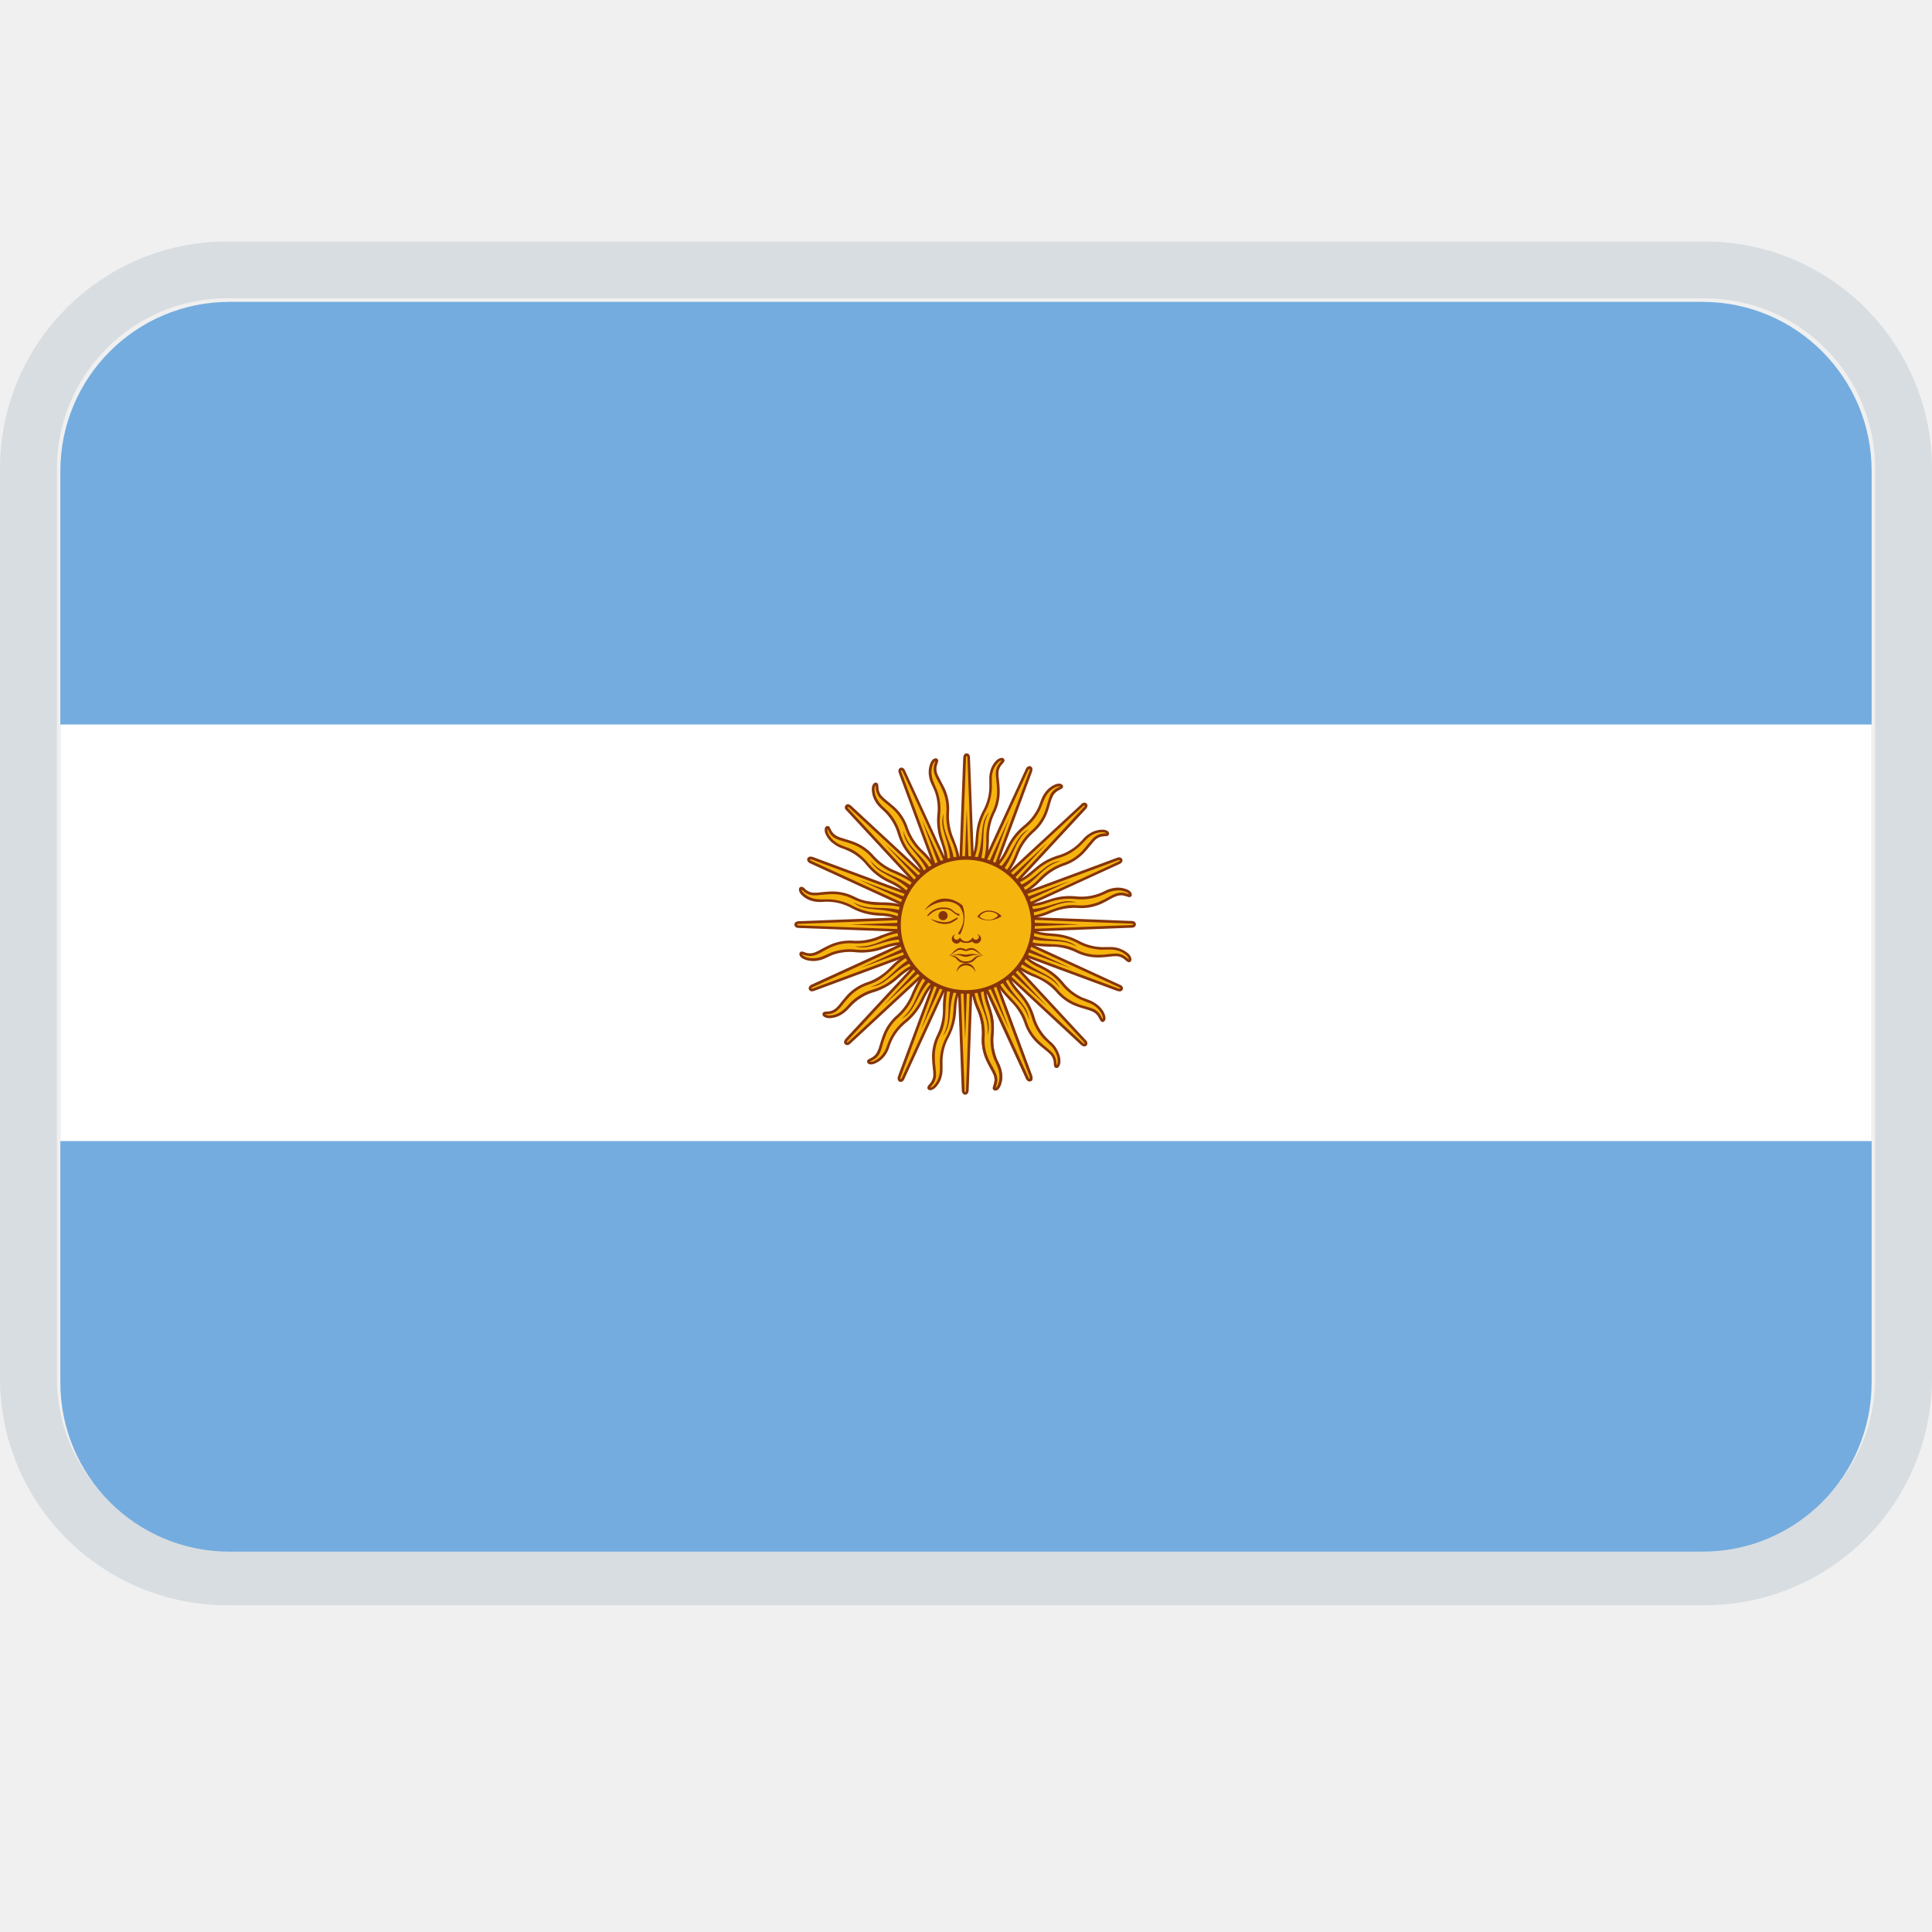
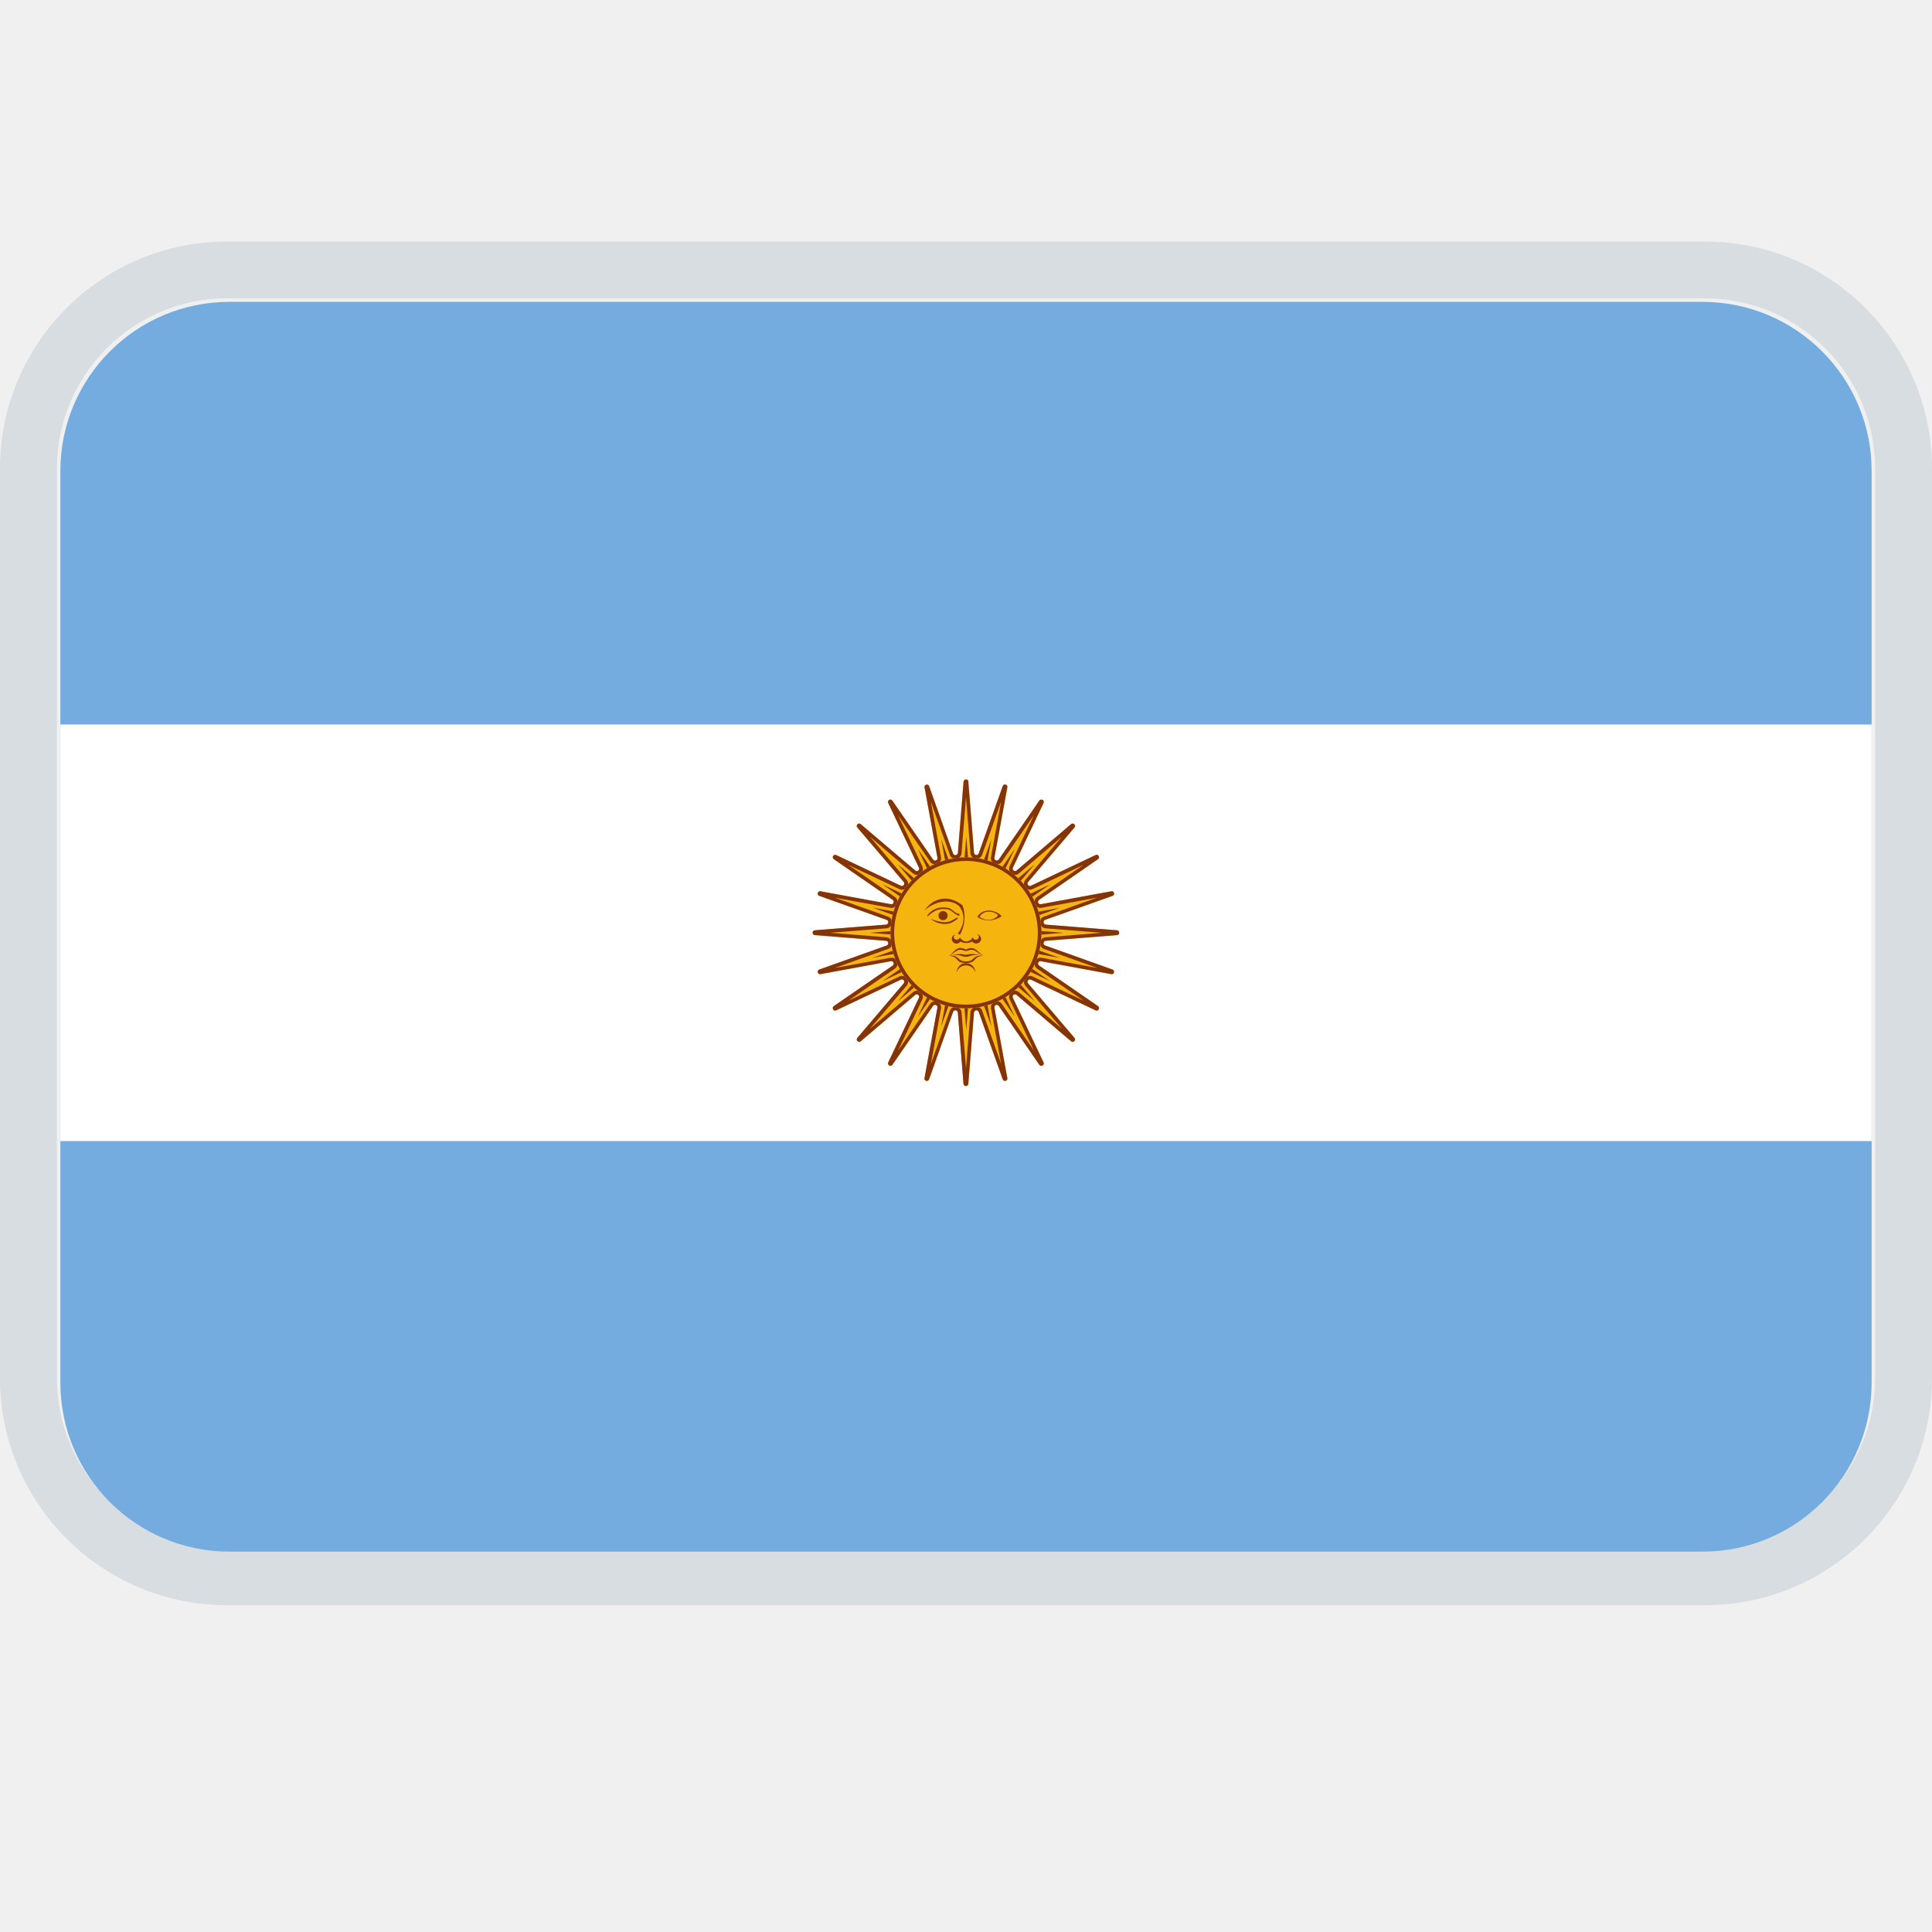
<svg xmlns="http://www.w3.org/2000/svg" width="16" height="16" viewBox="0 0 16 16" fill="none">
-   <path fill-rule="evenodd" clip-rule="evenodd" d="M1.882 2h12.236C15.158 2 16 2.843 16 3.882v7.53c0 1.04-.843 1.882-1.882 1.882H1.882A1.882 1.882 0 010 11.412v-7.53C0 2.842.843 2 1.882 2zm0 .47c-.78 0-1.411.633-1.411 1.412v7.53c0 .78.632 1.411 1.411 1.411h12.236a1.41 1.41 0 001.411-1.411v-7.53a1.41 1.41 0 00-1.411-1.411H1.882z" fill="#D8DDE1" />
+   <path fill-rule="evenodd" clip-rule="evenodd" d="M1.882 2h12.236C15.158 2 16 2.843 16 3.882v7.53c0 1.04-.843 1.882-1.882 1.882H1.882A1.882 1.882 0 010 11.412v-7.53C0 2.842.843 2 1.882 2zm0 .47c-.78 0-1.411.633-1.411 1.412v7.53c0 .78.632 1.411 1.411 1.411h12.236c.78 0 1.411-.632 1.411-1.411v-7.53c0-.78-.632-1.411-1.411-1.411H1.882z" fill="#D8DDE1" />
  <path d="M14.1 2.5H1.9A1.4 1.4 0 00.5 3.9v7.55a1.4 1.4 0 001.4 1.4h12.2a1.4 1.4 0 001.4-1.4V3.9a1.4 1.4 0 00-1.4-1.4z" fill="#74ACDF" />
  <path d="M15.5 6H.5v3.45h15V6z" fill="#fff" />
-   <path d="M7.937 7.686l.569 1.24s.01.024.025.017c.016-.006.006-.03.006-.03l-.474-1.28-.126.053zm.113.43c-.007.189.109.293.093.461-.015.168.078.264.1.329.02.066-.024.105-.005.114.02.01.062-.042.048-.136-.014-.093-.084-.12-.068-.326.017-.206-.084-.253-.06-.441" fill="#F6B40E" />
-   <path fill-rule="evenodd" clip-rule="evenodd" d="M8.07 7.62l.478 1.29a.058.058 0 01.003.015c.001.008 0 .023-.015.029-.015.006-.026-.003-.032-.01a.055.055 0 01-.008-.012V8.93l-.328-.714c.005.04.016.075.028.11v.001c.02.062.042.127.033.231a.424.424 0 00.022.2.352.352 0 00.017.039l.01.02c.008.02.015.04.019.065a.197.197 0 01-.013.113.081.081 0 01-.021.029c-.008.006-.02.01-.03.005a.02.02 0 01-.01-.011.027.027 0 010-.014l.003-.011.002-.005a.39.39 0 00.002-.008.11.11 0 00.002-.071.34.34 0 00-.029-.059c-.01-.02-.023-.041-.034-.066a.404.404 0 01-.037-.209.476.476 0 00-.043-.218.593.593 0 01-.05-.242h.022a.574.574 0 00.049.234.51.51 0 01.045.228.382.382 0 00.034.198.745.745 0 00.034.064l.002.005a.36.36 0 01.028.058.132.132 0 01-.001.085l-.003.009L8.247 9a.073.073 0 00-.002.009.016.016 0 00.004-.003.06.06 0 00.015-.021.175.175 0 00.01-.1.221.221 0 00-.017-.058.967.967 0 00-.027-.06.446.446 0 01-.023-.21.504.504 0 00-.032-.223.469.469 0 01-.031-.171l-.222-.484.148-.06zm.096.54c0-.014.002-.027.004-.042l-.022-.002v.002l-.196-.426.105-.043.47 1.268a.034.034 0 01.002.01c0 .005 0 .006-.002.006m-.36-.774l.35.763a.051.051 0 00.004.008c.004.004.005.004.006.003" fill="#85340A" />
-   <path d="M8.086 8.148c.01.181.112.262.092.427.044-.13-.063-.232-.057-.425l-.035-.002zm-.118-.473l.39.852-.326-.878" fill="#85340A" />
-   <path d="M7.96 7.717l1 .928s.018.018.03.006c.012-.012-.006-.03-.006-.03l-.928-1-.097.096zm.268.354c.066.177.213.229.263.39.05.161.173.214.217.266.045.053.02.106.04.107.022.001.04-.063-.007-.143-.049-.081-.125-.08-.188-.276s-.175-.202-.224-.385" fill="#F6B40E" />
-   <path fill-rule="evenodd" clip-rule="evenodd" d="M8.056 7.604l.936 1.01a.052.052 0 01.01.012c.003.008.007.022-.004.033-.011.011-.025.007-.033.003a.055.055 0 01-.012-.008l-.001-.001-.575-.534c.02.036.043.063.067.091l.001.001c.042.049.086.1.119.2a.424.424 0 00.096.177l.03.03.018.015c.015.015.03.03.042.052.025.042.033.08.032.109a.081.081 0 01-.01.035c-.004.009-.013.017-.024.016a.02.02 0 01-.014-.007.027.027 0 01-.005-.012.095.095 0 01-.002-.016V8.8a.11.11 0 00-.027-.066.34.34 0 00-.044-.039l-.005-.004a.9.9 0 01-.057-.048.404.404 0 01-.113-.179.476.476 0 00-.124-.184v-.001c-.051-.055-.106-.113-.14-.204l.022-.007a.574.574 0 00.135.196c.05.056.102.11.128.194.024.078.066.13.108.169.019.018.038.033.055.047a.942.942 0 01.052.046.13.13 0 01.031.079l.001.01a.418.418 0 00.001.013l.003-.004a.06.06 0 00.007-.026.175.175 0 00-.029-.096.22.22 0 00-.039-.047.947.947 0 00-.016-.015l-.032-.03a.446.446 0 01-.102-.186c-.03-.095-.073-.144-.114-.192v-.001a.468.468 0 01-.095-.146l-.39-.361.113-.114zm.296.462a.445.445 0 01-.012-.039l-.022.006.001.003-.344-.32.08-.08.92.992h.001v.001a.032.032 0 01.006.007c.002.005 0 .006 0 .007m-.63-.577l.615.57v.001h.001a.036.036 0 00.007.006c.005.002.006 0 .007 0" fill="#85340A" />
-   <path d="M8.274 8.087c.078.164.204.198.248.359-.009-.138-.146-.19-.214-.371l-.034.012zm-.29-.392l.686.637-.637-.686" fill="#85340A" />
-   <path d="M7.978 7.722l1.28.474s.023.01.03-.006c.006-.015-.018-.025-.018-.025l-1.24-.57-.052.127zm.384.224c.128.139.284.13.392.26.108.13.241.131.303.163.061.03.057.09.077.083.02-.007.014-.073-.062-.13-.075-.056-.145-.025-.279-.182-.133-.158-.238-.12-.354-.27" fill="#F6B40E" />
-   <path fill-rule="evenodd" clip-rule="evenodd" d="M8.024 7.58l1.25.575h.002a.07.07 0 01.013.008c.006.006.015.017.009.032-.007.014-.02.016-.029.015a.055.055 0 01-.015-.003h-.001l-.736-.273a.555.555 0 00.098.058c.058.03.119.06.187.14a.424.424 0 00.157.127l.039.015.022.008c.02.008.039.017.059.032.04.029.061.061.07.088a.081.081 0 01.006.036c-.002.01-.006.02-.017.025a.02.02 0 01-.015-.001.027.027 0 01-.01-.01.095.095 0 01-.008-.014l-.004-.008a.11.11 0 00-.05-.051.34.34 0 00-.056-.02l-.005-.002a.898.898 0 01-.071-.022.404.404 0 01-.174-.122.476.476 0 00-.184-.124H8.56a.593.593 0 01-.206-.135l.016-.015a.574.574 0 00.2.13c.068.032.137.063.192.13a.382.382 0 00.165.115c.024.01.048.016.07.022l.005.002a.36.36 0 01.06.02.142.142 0 01.059.062l.004.008a.434.434 0 00.006.012l.002-.005a.06.06 0 00-.004-.026.175.175 0 00-.063-.078.221.221 0 00-.055-.028.985.985 0 00-.02-.008l-.04-.016a.446.446 0 01-.166-.132.504.504 0 00-.18-.135.468.468 0 01-.143-.099l-.499-.184.061-.148zm.45.314a.444.444 0 01-.026-.03l-.017.013.001.002-.44-.163.044-.105 1.23.564.002.001.006.004c.004.004.004.005.003.006m-.803-.292l.787.292a.048.048 0 00.01.002c.005 0 .006 0 .006-.002" fill="#85340A" />
-   <path d="M8.41 7.943c.135.122.264.106.366.237-.06-.124-.208-.12-.34-.26l-.026.023zm-.418-.251l.878.326-.852-.39" fill="#85340A" />
-   <path d="M8.008 7.724l1.363-.052s.025 0 .026-.017c0-.017-.026-.017-.026-.017l-1.363-.051v.137zm.44.06c.172.078.312.011.462.09.15.078.273.029.341.034.07.005.088.062.104.047.016-.014-.015-.073-.107-.096-.091-.022-.144.032-.327-.062-.184-.094-.267-.02-.43-.114" fill="#F6B40E" />
-   <path fill-rule="evenodd" clip-rule="evenodd" d="M7.996 7.575l1.375.052h.001a.057.057 0 01.015.003c.008.002.02.01.02.025 0 .016-.012.023-.02.026a.054.054 0 01-.016.002l-.784.03c.04.01.075.014.112.017H8.7c.064.005.132.01.226.057a.425.425 0 00.235.056h.023a.226.226 0 01.167.06.095.095 0 01.018.032c.002.01.002.021-.006.029a.02.02 0 01-.015.005.027.027 0 01-.012-.005.094.094 0 01-.01-.007l-.003-.003a.449.449 0 00-.007-.006.11.11 0 00-.065-.029.34.34 0 00-.065.004.897.897 0 01-.075.006.404.404 0 01-.207-.046.476.476 0 00-.217-.043h-.002c-.074-.003-.154-.006-.242-.046l.01-.02c.083.038.16.041.234.044.076.003.15.005.228.046a.382.382 0 00.196.043c.026 0 .05-.003.072-.006h.006a.359.359 0 01.063-.004.13.13 0 01.078.034l.008.006a.27.27 0 00.01.009V7.94a.06.06 0 00-.014-.023.175.175 0 00-.089-.048.221.221 0 00-.06-.005h-.022c-.014 0-.029.002-.044.001a.446.446 0 01-.203-.059c-.09-.045-.154-.05-.218-.055a.468.468 0 01-.17-.037l-.532.02v-.16zm.536.118a.447.447 0 01-.036-.019l-.011.02h.002l-.468.018v-.114l1.352.051a.046.046 0 01.01.002c.004.002.004.003.004.004m-.853.038l.839-.032a.035.035 0 00.01-.001c.004-.002.004-.004.004-.005" fill="#85340A" />
-   <path d="M8.492 7.762c.17.061.284-.003.428.079-.103-.091-.237-.031-.413-.11l-.015.031zm-.483-.072l.936-.034-.936-.034" fill="#85340A" />
-   <path d="M8.027 7.715l1.24-.57s.024-.009.017-.025c-.007-.016-.03-.006-.03-.006l-1.28.474.053.127zm.43-.113c.189.007.292-.109.46-.094.17.015.264-.077.33-.099.065-.021.104.024.114.004.01-.019-.043-.061-.136-.047-.093.013-.12.084-.326.068-.206-.017-.254.084-.441.06" fill="#F6B40E" />
-   <path fill-rule="evenodd" clip-rule="evenodd" d="M7.96 7.582l1.29-.478h.001a.05.05 0 01.015-.004c.008 0 .022.001.028.016.006.015-.003.026-.009.031a.055.055 0 01-.012.008h-.001l-.714.328a.554.554 0 00.11-.027h.001c.061-.02.126-.042.23-.034a.425.425 0 00.24-.038l.02-.01a.243.243 0 01.065-.02.197.197 0 01.112.013.08.08 0 01.03.022c.005.008.01.019.005.03a.02.02 0 01-.012.01.027.027 0 01-.013 0 .095.095 0 01-.012-.004l-.004-.001-.009-.003a.11.11 0 00-.07-.001.34.34 0 00-.06.028.899.899 0 01-.066.035.404.404 0 01-.208.036.476.476 0 00-.218.043h-.001a.593.593 0 01-.241.051v-.022a.574.574 0 00.234-.05c.07-.026.14-.052.228-.044a.382.382 0 00.197-.035.88.88 0 00.065-.033l.005-.003a.36.36 0 01.057-.027.132.132 0 01.085 0l.01.004.003.001a.074.074 0 00.01.003.016.016 0 00-.003-.004.06.06 0 00-.021-.016.175.175 0 00-.1-.01.221.221 0 00-.059.018l-.02.009c-.012.005-.025.012-.04.017a.446.446 0 01-.21.024.504.504 0 00-.222.031h-.001a.468.468 0 01-.17.032l-.484.222-.061-.148zm.54-.096a.445.445 0 01-.04-.004l-.004.022h.003l-.426.196-.044-.105 1.269-.47a.043.043 0 01.01-.003c.004 0 .005.001.006.002m-.774.362l.762-.35h.001a.033.033 0 00.008-.006c.004-.003.003-.005.003-.006" fill="#85340A" />
-   <path d="M8.489 7.565c.181-.009.261-.111.426-.091-.13-.044-.231.062-.424.056l-.002.035zm-.473.118l.851-.39-.878.327" fill="#85340A" />
-   <path d="M8.057 7.693l.928-1s.018-.018.006-.03c-.012-.012-.03.006-.03.006l-1 .927.096.097zm.354-.269c.177-.065.229-.212.39-.263.161-.05.214-.172.266-.217.052-.045.106-.018.107-.04.001-.021-.063-.04-.143.008-.081.048-.08.124-.276.188-.196.063-.202.174-.385.223" fill="#F6B40E" />
-   <path fill-rule="evenodd" clip-rule="evenodd" d="M7.944 7.596l1.01-.935V6.66a.057.057 0 01.012-.009c.008-.004.022-.008.033.004.011.01.007.025.003.032a.055.055 0 01-.008.012V6.7h-.001l-.534.576a.554.554 0 00.091-.068h.001c.049-.042.1-.087.2-.12a.424.424 0 00.177-.096l.03-.03.015-.017a.243.243 0 01.052-.043.197.197 0 01.109-.031c.014 0 .026.004.035.009.009.005.017.013.016.025a.02.02 0 01-.007.014.027.027 0 01-.012.005.095.095 0 01-.012.001H9.15l-.01.001a.11.11 0 00-.066.026.34.34 0 00-.039.045L9.031 7a.729.729 0 01-.048.057.404.404 0 01-.179.114.476.476 0 00-.184.123h-.001a.594.594 0 01-.204.14l-.007-.021a.574.574 0 00.196-.135.496.496 0 01.194-.128.382.382 0 00.169-.108l.047-.056.004-.004a.36.36 0 01.042-.047.132.132 0 01.089-.033.38.38 0 00.013 0c0-.002-.002-.003-.004-.004a.06.06 0 00-.026-.006.175.175 0 00-.096.028.221.221 0 00-.047.04l-.015.015a.446.446 0 01-.216.134c-.095.03-.144.073-.192.114l-.001.001a.468.468 0 01-.146.094l-.362.39-.113-.113zm.462-.296a.443.443 0 01-.039.013l.006.021h.003l-.32.343-.08-.08.992-.92.001-.001a.033.033 0 01.007-.005c.005-.002.006-.001.007 0m-.577.63l.57-.616h.001l.002-.002a.033.033 0 00.004-.006c.002-.004 0-.006 0-.007" fill="#85340A" />
-   <path d="M8.427 7.378c.164-.078.198-.203.359-.248-.138.01-.19.147-.37.215l.01.033zm-.392.29l.637-.686-.686.638" fill="#85340A" />
-   <path d="M8.062 7.666l.474-1.279s.01-.023-.006-.03c-.015-.006-.025.017-.025.017l-.57 1.24.127.052zm.225-.383c.138-.129.13-.284.259-.392.13-.109.132-.242.163-.303.03-.061.09-.058.083-.078-.007-.02-.073-.013-.13.062-.056.076-.025.145-.182.28-.157.133-.12.238-.27.353" fill="#F6B40E" />
-   <path fill-rule="evenodd" clip-rule="evenodd" d="M7.92 7.62l.575-1.25v-.001a.056.056 0 01.008-.013c.006-.006.017-.015.032-.01.014.007.016.021.015.03a.055.055 0 01-.003.014v.001l-.273.736a.553.553 0 00.058-.097v-.001c.03-.057.06-.118.14-.186a.424.424 0 00.127-.158l.015-.038.008-.022a.243.243 0 01.032-.06.197.197 0 01.088-.07.081.081 0 01.036-.005.03.03 0 01.025.017.02.02 0 01-.001.015.027.027 0 01-.01.01.095.095 0 01-.014.007.434.434 0 00-.008.005.11.11 0 00-.051.05.34.34 0 00-.022.06 1.11 1.11 0 01-.022.072.404.404 0 01-.122.173.476.476 0 00-.124.185.584.584 0 01-.135.207l-.015-.016a.574.574 0 00.13-.2.496.496 0 01.13-.193.382.382 0 00.115-.164c.01-.025.016-.048.022-.07l.002-.005a.358.358 0 01.02-.06.132.132 0 01.07-.064l.004-.001a.075.075 0 00.008-.005l-.005-.001a.06.06 0 00-.026.004.175.175 0 00-.078.063.222.222 0 00-.028.054.985.985 0 00-.008.02l-.016.041a.446.446 0 01-.132.166.504.504 0 00-.135.18.468.468 0 01-.099.143l-.184.498-.148-.06zm.314-.45a.447.447 0 01-.03.026l.013.018.002-.002-.163.44-.105-.044.564-1.23a.04.04 0 01.005-.007c.004-.004.005-.004.006-.004m-.292.803l.292-.787a.034.034 0 00.002-.009c0-.005 0-.006-.002-.007" fill="#85340A" />
-   <path d="M8.283 7.234c.122-.134.106-.264.237-.366-.124.061-.12.208-.26.34l.023.026zm-.251.418l.326-.878-.39.852" fill="#85340A" />
-   <path d="M8.074 7.639l-.052-1.363s0-.026-.017-.026-.017.026-.017.026l-.051 1.363h.137zm.06-.44c.079-.172.011-.312.09-.462.078-.15.029-.273.034-.342.005-.069.062-.088.048-.104-.015-.016-.073.016-.096.107-.023.091.031.144-.063.328-.094.183-.019.266-.113.43" fill="#F6B40E" />
-   <path fill-rule="evenodd" clip-rule="evenodd" d="M7.925 7.65l.052-1.375v-.001a.052.052 0 01.003-.015c.002-.008.01-.02.025-.02.016 0 .023.012.026.02a.054.054 0 01.002.015v.001l.03.784a.554.554 0 00.017-.112c.005-.065.01-.133.057-.226a.424.424 0 00.056-.236v-.023a.231.231 0 01.006-.067.197.197 0 01.054-.099.081.081 0 01.032-.018c.01-.003.021-.003.029.006a.02.02 0 01.005.014c0 .005-.003.01-.005.013a.094.094 0 01-.01.013.369.369 0 00-.006.006.11.11 0 00-.029.066.34.34 0 00.004.065.897.897 0 01.006.074.404.404 0 01-.046.207.476.476 0 00-.043.218c-.003.076-.006.155-.046.243l-.02-.01a.574.574 0 00.044-.234.496.496 0 01.046-.227.382.382 0 00.043-.196.539.539 0 00-.006-.073v-.005a.36.36 0 01-.004-.064.132.132 0 01.034-.078l.006-.007a.406.406 0 00.009-.01H8.29a.06.06 0 00-.023.014.175.175 0 00-.048.088.221.221 0 00-.005.06v.022a.446.446 0 01-.058.247c-.045.09-.05.155-.055.218v.001a.468.468 0 01-.037.17l.02.53h-.16zm.118-.536a.441.441 0 01-.02.036l.02.012.001-.003.018.469h-.114L8 6.276v-.001a.035.035 0 01.002-.009c.002-.005.003-.005.004-.005m.038.853l-.032-.838v-.001a.034.034 0 00-.001-.009c-.002-.005-.004-.005-.005-.005" fill="#85340A" />
-   <path d="M8.112 7.155c.061-.171-.003-.284.079-.43-.09.105-.031.239-.11.415l.031.015zm-.072.482l-.034-.936-.034.936" fill="#85340A" />
-   <path d="M8.055 7.626l-.57-1.24s-.01-.024-.025-.017c-.016.007-.006.03-.006.03l.474 1.28.127-.053zm-.113-.43c.007-.189-.109-.292-.094-.46.015-.17-.077-.264-.099-.33-.021-.065.024-.104.004-.114-.019-.01-.061.043-.047.136.013.093.084.12.067.326-.016.206.085.254.06.441" fill="#F6B40E" />
-   <path fill-rule="evenodd" clip-rule="evenodd" d="M7.922 7.693l-.478-1.29v-.001a.061.061 0 01-.004-.015c0-.008.001-.022.016-.028.015-.006.026.003.031.009a.054.054 0 01.008.012v.001l.328.714a.554.554 0 00-.027-.11v-.001a.525.525 0 01-.034-.23.424.424 0 00-.021-.201l-.017-.038-.01-.021a.243.243 0 01-.02-.065.197.197 0 01.013-.112.081.081 0 01.022-.03c.008-.005.019-.01.03-.005a.02.02 0 01.01.012.027.027 0 010 .013.093.093 0 01-.004.012l-.001.004a.39.39 0 00-.003.009.11.11 0 00-.001.07.34.34 0 00.026.054l.002.005.035.067a.404.404 0 01.036.208.476.476 0 00.043.218v.001c.027.07.055.145.051.241h-.022a.574.574 0 00-.05-.234.496.496 0 01-.044-.228.382.382 0 00-.035-.197.561.561 0 00-.033-.065l-.003-.005a.36.36 0 01-.027-.057.132.132 0 010-.085l.004-.01.001-.003a.075.075 0 00.003-.01.017.017 0 00-.004.003.06.06 0 00-.016.021.175.175 0 00-.01.1c.003.022.01.04.018.059a.967.967 0 00.026.06.446.446 0 01.024.21c-.009.1.012.162.031.222v.001c.017.05.034.1.032.17l.222.484-.148.061zm-.096-.54a.441.441 0 01-.004.04l.022.004v-.003l.196.426-.105.044-.47-1.269a.032.032 0 01-.003-.01c0-.004.001-.005.002-.006m.362.774l-.35-.762V6.39a.04.04 0 00-.006-.008c-.003-.004-.005-.003-.006-.003" fill="#85340A" />
-   <path d="M7.905 7.164c-.009-.181-.111-.261-.091-.426-.044.13.062.231.056.424l.035.002zm.118.473l-.39-.851.327.877" fill="#85340A" />
-   <path d="M8.043 7.61l-1-.928s-.018-.019-.03-.007c-.012.013.006.03.006.03l.927 1 .097-.096zm-.269-.355c-.065-.177-.212-.228-.263-.39-.05-.161-.172-.214-.217-.266-.045-.052-.018-.105-.04-.107-.021 0-.04.063.008.144.048.08.124.08.188.275.063.197.174.203.223.385" fill="#F6B40E" />
-   <path fill-rule="evenodd" clip-rule="evenodd" d="M7.946 7.722l-.935-1.009a.015.015 0 01-.001 0A.064.064 0 017 6.7a.026.026 0 01.004-.032c.011-.012.025-.008.032-.004a.055.055 0 01.013.009l.576.534a.554.554 0 00-.068-.09v-.002c-.042-.049-.087-.1-.119-.2a.424.424 0 00-.127-.206l-.017-.016a.243.243 0 01-.043-.052.197.197 0 01-.031-.108c0-.014.004-.027.009-.036.005-.008.013-.016.025-.016a.02.02 0 01.014.007.027.027 0 01.005.012.093.093 0 01.002.017v.009a.11.11 0 00.027.066.34.34 0 00.044.04l.004.003.057.048a.4.4 0 01.114.18.477.477 0 00.123.184h.001a.593.593 0 01.139.204l-.021.008a.574.574 0 00-.135-.197.496.496 0 01-.128-.193.382.382 0 00-.108-.17.882.882 0 00-.056-.047l-.004-.003a.36.36 0 01-.047-.043.132.132 0 01-.032-.088v-.004l-.002-.01-.003.004a.06.06 0 00-.006.026.175.175 0 00.029.096.222.222 0 00.038.047l.016.015.032.03a.45.45 0 01.102.186.49.49 0 00.115.193c.035.041.07.081.094.146l.39.362-.113.113zM7.65 7.26a.442.442 0 01.013.04l.021-.007v-.002l.343.318-.08.08-.92-.991-.002-.002a.033.033 0 01-.004-.006c-.002-.005-.001-.006 0-.007m.63.577l-.616-.57v-.001a.033.033 0 00-.008-.005c-.004-.002-.006-.002-.006 0" fill="#85340A" />
-   <path d="M7.728 7.24c-.077-.164-.203-.199-.247-.36.009.138.146.191.214.371l.033-.011zm.29.392l-.686-.638.638.686" fill="#85340A" />
-   <path d="M8.006 7.582l-1.279-.474s-.023-.01-.03.006c-.007.016.017.026.017.026l1.24.569.052-.127zm-.384-.224c-.128-.138-.283-.13-.392-.26-.108-.13-.24-.131-.302-.162s-.058-.09-.078-.084c-.02.007-.013.074.062.13.076.056.145.026.279.183.134.157.239.12.354.27" fill="#F6B40E" />
-   <path fill-rule="evenodd" clip-rule="evenodd" d="M7.96 7.724L6.71 7.15h-.001a.061.061 0 01-.013-.009c-.006-.005-.015-.017-.01-.031.007-.015.021-.017.03-.016a.054.054 0 01.014.003h.001l.736.273a.553.553 0 00-.097-.058h-.001a.525.525 0 01-.186-.14.425.425 0 00-.158-.126l-.038-.016a.243.243 0 01-.08-.04.197.197 0 01-.072-.088.081.081 0 01-.005-.036c0-.01.006-.02.016-.024a.02.02 0 01.016 0 .027.027 0 01.01.01.095.095 0 01.007.015l.004.008a.11.11 0 00.05.05.34.34 0 00.056.02l.005.002a.897.897 0 01.072.023.404.404 0 01.173.121.476.476 0 00.185.124c.069.032.141.065.207.135l-.017.015c-.062-.067-.131-.098-.2-.13a.496.496 0 01-.192-.13.382.382 0 00-.164-.114.878.878 0 00-.07-.023l-.005-.001a.36.36 0 01-.06-.021.132.132 0 01-.06-.061c0-.003-.002-.006-.004-.009l-.002-.004a.074.074 0 00-.004-.008l-.001.005a.055.055 0 00.004.026.175.175 0 00.063.078.221.221 0 00.054.029.947.947 0 00.061.023c.045.02.098.053.165.133a.504.504 0 00.18.134.468.468 0 01.144.099l.498.185-.061.148zm-.45-.314l.026.031.018-.013-.002-.002.44.163-.044.105-1.23-.565a.051.051 0 01-.008-.005c-.003-.003-.003-.005-.003-.006m.803.292l-.787-.292a.035.035 0 00-.01-.002c-.004 0-.005.001-.006.002" fill="#85340A" />
-   <path d="M7.574 7.361c-.134-.121-.264-.106-.366-.236.06.123.208.12.34.26l.026-.024zm.418.252l-.878-.327.852.39" fill="#85340A" />
-   <path d="M7.979 7.589l-1.364.051s-.025 0-.025.017.025.017.025.017l1.364.052v-.137zm-.44-.06c-.172-.079-.312-.012-.462-.09-.15-.078-.273-.03-.342-.035-.069-.005-.088-.061-.104-.047-.016.014.016.073.107.096.091.023.144-.032.328.062.183.094.266.02.43.114" fill="#F6B40E" />
-   <path fill-rule="evenodd" clip-rule="evenodd" d="M7.99 7.737l-1.375-.052h-.001a.067.067 0 01-.015-.002c-.008-.003-.02-.01-.02-.026s.012-.023.02-.025a.055.055 0 01.015-.003h.001l.784-.03a.553.553 0 00-.112-.016.525.525 0 01-.226-.058.424.424 0 00-.259-.055c-.02 0-.042 0-.067-.006a.196.196 0 01-.099-.055.081.081 0 01-.018-.031c-.003-.01-.003-.022.006-.03a.02.02 0 01.014-.004c.005 0 .01.002.013.004a.097.097 0 01.013.01l.006.007a.11.11 0 00.066.028.34.34 0 00.065-.004c.022-.002.047-.005.074-.006.06-.002.13.006.207.046.072.038.142.04.218.044a.593.593 0 01.243.045l-.01.02c-.083-.038-.159-.04-.234-.043a.496.496 0 01-.227-.046.382.382 0 00-.196-.044c-.027.001-.05.004-.073.006h-.005a.358.358 0 01-.064.004.132.132 0 01-.085-.04.413.413 0 00-.01-.008v.005a.06.06 0 00.014.022.175.175 0 00.088.048.25.25 0 00.06.006h.022a.446.446 0 01.247.058c.09.045.155.05.218.055h.001a.468.468 0 01.17.036l.53-.02v.16zm-.536-.117a.444.444 0 01.036.019l.012-.02-.003-.001.469-.018v.114l-1.352-.05h-.001a.046.046 0 01-.009-.002c-.005-.002-.005-.004-.005-.005m.853-.037l-.838.031h-.003l-.007.002c-.005.001-.005.003-.005.004" fill="#85340A" />
-   <path d="M7.495 7.55c-.171-.06-.284.003-.43-.078.104.09.239.03.414.11l.016-.032zm.482.072l-.936.035.936.034" fill="#85340A" />
-   <path d="M7.966 7.595l-1.24.569s-.024.01-.017.026c.006.015.03.006.03.006l1.28-.475-.053-.126zm-.43.113c-.189-.007-.292.109-.46.094-.17-.016-.264.077-.33.098-.065.022-.104-.023-.114-.004-.01.02.043.062.136.048.093-.014.12-.084.326-.068.206.017.254-.084.441-.06" fill="#F6B40E" />
-   <path fill-rule="evenodd" clip-rule="evenodd" d="M8.033 7.728l-1.29.478h-.001a.061.061 0 01-.015.004c-.008 0-.022-.001-.028-.016-.006-.015.003-.026.009-.031a.054.054 0 01.012-.009h.001l.714-.327a.554.554 0 00-.11.027h-.001a.525.525 0 01-.23.033.424.424 0 00-.201.022l-.038.017-.021.01a.243.243 0 01-.065.02.197.197 0 01-.112-.013.081.081 0 01-.03-.022c-.005-.008-.01-.019-.005-.03a.02.02 0 01.012-.01.027.027 0 01.013 0l.012.003.004.002a.39.39 0 00.008.003.11.11 0 00.072 0 .34.34 0 00.053-.025c.002 0 .003-.002.005-.003.02-.01.042-.023.067-.034a.404.404 0 01.208-.036.476.476 0 00.218-.044h.001c.07-.026.145-.054.241-.05v.022a.574.574 0 00-.234.05.496.496 0 01-.228.044.382.382 0 00-.197.034.773.773 0 00-.065.034c-.002 0-.003.002-.005.003a.358.358 0 01-.057.027.132.132 0 01-.085-.001l-.01-.003-.003-.002a.075.075 0 00-.01-.002l.003.004a.06.06 0 00.021.016c.021.01.055.017.1.01a.222.222 0 00.059-.018.967.967 0 00.06-.027.446.446 0 01.21-.023c.1.008.162-.012.222-.032h.001c.05-.017.1-.033.17-.031l.484-.222.061.148zm-.54.096c.013 0 .026.002.04.004l.004-.022h-.003l.426-.196.044.105-1.269.47a.032.032 0 01-.01.002c-.004 0-.005 0-.006-.002m.774-.36l-.762.35H6.73a.04.04 0 00-.008.004c-.004.004-.003.005-.003.006" fill="#85340A" />
-   <path d="M7.504 7.744c-.181.01-.261.112-.426.092.13.044.231-.063.424-.056l.002-.036zm.473-.117l-.851.39.877-.327" fill="#85340A" />
-   <path d="M7.94 7.61l-.928 1s-.018.018-.006.03c.012.012.03-.006.03-.006l1-.928-.097-.097zm-.355.268c-.177.066-.228.213-.39.263-.16.05-.213.172-.266.217-.052.045-.105.019-.107.04 0 .022.063.04.144-.008.08-.048.08-.124.276-.187s.202-.175.384-.224" fill="#F6B40E" />
-   <path fill-rule="evenodd" clip-rule="evenodd" d="M8.052 7.707l-1.009.935a.064.064 0 01-.013.01c-.007.003-.021.007-.032-.004-.012-.011-.008-.025-.004-.033a.055.055 0 01.009-.012v-.001l.534-.575a.554.554 0 00-.09.067l-.002.001a.525.525 0 01-.2.119.424.424 0 00-.206.127l-.016.017a.243.243 0 01-.051.042.197.197 0 01-.11.032.081.081 0 01-.035-.01c-.008-.004-.016-.013-.016-.024a.02.02 0 01.007-.014.027.027 0 01.012-.005.095.095 0 01.012-.002h.005a.36.36 0 00.009 0 .11.11 0 00.066-.027.34.34 0 00.04-.044c0-.002.002-.003.003-.005l.048-.057a.404.404 0 01.18-.113.476.476 0 00.184-.124.593.593 0 01.204-.14l.008.022a.564.564 0 00-.197.135c-.055.05-.11.102-.193.128a.382.382 0 00-.17.108.882.882 0 00-.047.055c0 .002-.002.003-.003.005a.36.36 0 01-.043.047.132.132 0 01-.088.032.395.395 0 00-.013.001l.003.003a.06.06 0 00.026.007.175.175 0 00.096-.029.222.222 0 00.047-.039l.015-.016.03-.032a.446.446 0 01.186-.102c.096-.03.145-.073.193-.114a.468.468 0 01.146-.095l.362-.39.113.114zm-.462.295a.445.445 0 01.04-.012l-.007-.022-.002.001.319-.343.08.08-.992.92a.037.037 0 01-.008.006c-.004.002-.006 0-.007 0m.577-.63l-.57.615-.001.001a.033.033 0 00-.005.007c-.002.005-.001.006 0 .007" fill="#85340A" />
-   <path d="M7.57 7.924c-.164.078-.199.204-.36.248.138-.009.19-.146.371-.214l-.011-.034zm.392-.29l-.638.686.686-.637" fill="#85340A" />
-   <path d="M7.922 7.638l-.474 1.28s-.01.023.006.03c.016.006.025-.018.025-.018l.57-1.24-.127-.052zm-.224.384c-.138.128-.13.284-.26.392-.13.108-.131.241-.162.303-.031.061-.09.057-.084.077.007.02.074.014.13-.062.056-.075.026-.145.183-.278.157-.134.12-.24.27-.355" fill="#F6B40E" />
-   <path fill-rule="evenodd" clip-rule="evenodd" d="M8.064 7.684l-.574 1.25v.002a.061.061 0 01-.009.013c-.005.006-.017.015-.031.009-.015-.007-.017-.02-.016-.029a.055.055 0 01.003-.015v-.001l.273-.736a.553.553 0 00-.058.098.525.525 0 01-.14.187.424.424 0 00-.15.218.243.243 0 01-.031.059.196.196 0 01-.089.07.081.081 0 01-.036.006c-.01-.002-.02-.006-.024-.017a.02.02 0 010-.015.026.026 0 01.01-.01.094.094 0 01.015-.008l.008-.004a.11.11 0 00.05-.05.341.341 0 00.022-.061.9.9 0 01.023-.071.404.404 0 01.121-.174.476.476 0 00.124-.184V8.22c.032-.068.065-.14.135-.206l.015.016c-.067.063-.098.132-.13.2a.496.496 0 01-.13.192.382.382 0 00-.114.165.57.57 0 00-.023.07l-.001.005a.36.36 0 01-.021.06.132.132 0 01-.061.059l-.009.004a.443.443 0 00-.012.006l.005.002a.06.06 0 00.026-.004.175.175 0 00.078-.063.22.22 0 00.029-.055.947.947 0 00.007-.02l.016-.04a.446.446 0 01.133-.166.504.504 0 00.134-.18.468.468 0 01.099-.143l.185-.499.148.061zm-.314.45a.447.447 0 01.031-.026l-.013-.017-.002.001.163-.44.105.044-.565 1.23a.033.033 0 01-.005.008c-.003.004-.005.004-.006.003m.292-.803l-.292.787a.03.03 0 00-.002.01c0 .005.001.006.002.006" fill="#85340A" />
-   <path d="M7.701 8.07c-.121.135-.105.264-.236.367.123-.061.12-.208.26-.34L7.7 8.07zm.252-.418l-.327.878.39-.851" fill="#85340A" />
-   <path d="M7.925 7.666l.051 1.363s0 .026.018.026c.017 0 .017-.026.017-.026l.05-1.363h-.136zm-.06.44c-.079.172-.011.312-.09.462-.078.15-.03.273-.034.342-.006.069-.062.088-.048.104.015.016.073-.016.096-.107.023-.092-.032-.144.062-.328.094-.183.02-.266.114-.43" fill="#F6B40E" />
-   <path fill-rule="evenodd" clip-rule="evenodd" d="M8.073 7.655L8.022 9.03a.059.059 0 01-.003.016c-.003.007-.01.02-.025.02-.016 0-.023-.013-.026-.02a.054.054 0 01-.003-.016l-.03-.785a.553.553 0 00-.016.112v.002a.525.525 0 01-.058.225.424.424 0 00-.055.235v.024c0 .02 0 .042-.006.066a.197.197 0 01-.055.1.081.081 0 01-.031.018c-.01.003-.021.003-.029-.006a.02.02 0 01-.005-.015c0-.004.003-.009.005-.012a.094.094 0 01.007-.01l.003-.003.006-.007a.11.11 0 00.028-.065.34.34 0 00-.004-.065.897.897 0 01-.006-.074.404.404 0 01.046-.207.476.476 0 00.044-.218v-.001a.593.593 0 01.046-.242l.02.01c-.038.083-.041.159-.044.234-.003.075-.005.15-.046.227a.382.382 0 00-.043.196c0 .026.003.05.006.073v.005a.36.36 0 01.004.064.132.132 0 01-.034.078l-.006.007L7.709 9a.075.075 0 00-.006.007h.005a.06.06 0 00.023-.014.175.175 0 00.047-.088.221.221 0 00.006-.061v-.021a.446.446 0 01.058-.247c.045-.09.05-.155.055-.218v-.001a.468.468 0 01.037-.17l-.02-.531h.16zm-.117.536a.446.446 0 01.019-.037l-.02-.01v.001l-.018-.468h.113L8 9.03v.003l-.002.007c-.002.005-.003.005-.004.005m-.038-.853l.032.838a.046.046 0 00.001.01c.002.005.003.005.005.005" fill="#85340A" />
-   <path d="M7.886 8.15c-.06.17.004.284-.078.429.09-.104.03-.238.11-.414l-.032-.015zm.073-.482l.034.936.034-.936" fill="#85340A" />
-   <path d="M7.937 7.686l.569 1.24s.01.024.025.017c.016-.006.006-.03.006-.03l-.474-1.28-.126.053zm.113.43c-.007.189.109.293.093.461-.015.168.078.264.1.329.02.066-.024.105-.005.114.02.01.062-.042.048-.136-.014-.093-.084-.12-.068-.326.017-.206-.084-.253-.06-.441" fill="#F6B40E" />
-   <path fill-rule="evenodd" clip-rule="evenodd" d="M8.07 7.62l.478 1.29a.058.058 0 01.003.015c.001.008 0 .023-.015.029-.015.006-.026-.003-.032-.01a.055.055 0 01-.008-.012V8.93l-.328-.714c.005.04.016.075.028.11v.001c.02.062.042.127.033.231a.424.424 0 00.022.2.352.352 0 00.017.039l.01.02c.008.02.015.04.019.065a.197.197 0 01-.013.113.081.081 0 01-.021.029c-.008.006-.02.01-.03.005a.02.02 0 01-.01-.011.027.027 0 010-.014l.003-.011.002-.005a.39.39 0 00.002-.008.11.11 0 00.002-.071.34.34 0 00-.029-.059c-.01-.02-.023-.041-.034-.066a.404.404 0 01-.037-.209.476.476 0 00-.043-.218.593.593 0 01-.05-.242h.022a.574.574 0 00.049.234.51.51 0 01.045.228.382.382 0 00.034.198.745.745 0 00.034.064l.002.005a.36.36 0 01.028.058.132.132 0 01-.001.085l-.003.009L8.247 9a.073.073 0 00-.002.009.016.016 0 00.004-.003.06.06 0 00.015-.021.175.175 0 00.01-.1.221.221 0 00-.017-.058.967.967 0 00-.027-.06.446.446 0 01-.023-.21.504.504 0 00-.032-.223.469.469 0 01-.031-.171l-.222-.484.148-.06zm.096.54c0-.014.002-.027.004-.042l-.022-.002v.002l-.196-.426.105-.043.47 1.268a.034.034 0 01.002.01c0 .005 0 .006-.002.006m-.36-.774l.35.763a.051.051 0 00.004.008c.004.004.005.004.006.003" fill="#85340A" />
-   <path d="M8.086 8.148c.01.181.112.262.092.427.044-.13-.063-.232-.057-.425l-.035-.002zm-.118-.473l.39.852-.326-.878" fill="#85340A" />
-   <path d="M8 8.216a.556.556 0 100-1.112.556.556 0 000 1.112z" fill="#F6B40E" />
-   <path fill-rule="evenodd" clip-rule="evenodd" d="M8 7.12A.54.54 0 108 8.2a.54.54 0 000-1.08zm-.57.54a.57.57 0 111.14 0 .57.57 0 01-1.14 0z" fill="#85340A" />
+   <path d="M7.98 6.473c.002-.024.038-.024.04 0l.047.59c.002.022.032.026.039.006l.199-.558c.008-.023.043-.014.038.01l-.107.583c-.004.02.024.032.036.015l.336-.488c.014-.02.046-.002.035.02l-.254.535c-.01.02.014.038.03.024l.452-.384c.019-.016.044.01.028.028l-.384.451c-.014.016.004.04.024.031l.535-.254c.022-.01.04.02.02.034l-.488.337c-.018.012-.006.04.015.036l.583-.107c.024-.005.033.03.01.038l-.558.199c-.02.007-.016.037.005.039l.59.047c.025.002.025.038 0 .04l-.59.047c-.021.002-.025.032-.005.039l.558.199c.023.008.014.043-.01.038l-.583-.107c-.021-.004-.033.024-.015.036l.488.336c.02.014.002.046-.02.035l-.535-.254c-.02-.01-.038.014-.024.03l.384.452c.016.019-.01.044-.028.028L8.42 8.24c-.017-.014-.04.004-.031.024l.254.535c.01.022-.02.04-.035.02l-.336-.488c-.012-.018-.04-.006-.036.015l.107.583c.005.024-.03.033-.038.01l-.199-.558c-.007-.02-.037-.016-.039.005l-.047.59c-.002.025-.038.025-.04 0l-.047-.59c-.002-.021-.032-.025-.04-.005l-.198.558c-.008.023-.043.014-.038-.01l.107-.583c.004-.021-.024-.033-.036-.015l-.337.488c-.014.02-.045.002-.034-.02l.254-.535c.01-.02-.015-.038-.03-.024l-.452.384c-.019.016-.044-.01-.028-.028l.384-.451c.014-.017-.004-.04-.024-.031l-.535.254c-.022.01-.04-.02-.02-.035l.488-.336c.017-.012.006-.04-.015-.036l-.583.107c-.024.005-.033-.03-.01-.038l.558-.199c.02-.007.016-.037-.005-.039l-.59-.047c-.025-.002-.025-.038 0-.04l.59-.047c.021-.002.025-.032.005-.04l-.558-.198c-.023-.008-.014-.043.01-.038l.583.107c.021.004.032-.024.015-.036l-.488-.337c-.02-.014-.002-.045.02-.034l.535.254c.02.01.038-.015.024-.031L7.1 6.854c-.016-.019.01-.044.028-.028l.451.384c.016.014.04-.005.031-.024l-.254-.535c-.01-.022.02-.04.034-.02l.337.488c.012.017.04.006.036-.015l-.107-.583c-.005-.024.03-.033.038-.01l.199.558c.007.02.037.016.039-.005l.047-.59z" fill="#F6B40E" />
+   <path fill-rule="evenodd" clip-rule="evenodd" d="M8 6.6l-.037.466c-.005.054-.08.064-.097.013l-.157-.44.084.46c.01.052-.06.081-.09.037l-.266-.385.201.422c.023.049-.036.095-.077.06l-.357-.304.304.357c.035.04-.011.1-.06.077l-.422-.2.385.265c.044.03.015.1-.038.09l-.46-.084.441.157c.05.018.04.092-.013.097l-.466.037.466.037c.054.005.064.08.013.097l-.44.157.46-.084c.052-.01.081.06.037.09l-.385.265.422-.2c.049-.023.095.036.06.077l-.304.356.357-.303c.04-.035.1.011.077.06l-.2.422.265-.385c.03-.044.1-.015.09.038l-.084.46.157-.441c.018-.05.092-.041.097.013L8 8.85l.037-.466c.005-.054.08-.064.097-.013l.157.44-.084-.46c-.01-.052.06-.081.09-.037l.265.385-.2-.422c-.023-.049.036-.095.077-.06l.356.303-.303-.356c-.035-.04.011-.1.06-.077l.422.2-.385-.265c-.044-.03-.015-.1.038-.09l.46.084-.441-.157c-.05-.018-.041-.092.013-.097l.466-.037-.466-.037c-.054-.005-.064-.08-.013-.097l.44-.157-.46.084c-.052.01-.081-.06-.037-.09l.385-.266-.422.201c-.049.023-.095-.036-.06-.077l.303-.357-.356.304c-.04.035-.1-.011-.077-.06l.2-.422-.265.385c-.03.044-.1.015-.09-.038l.084-.46-.157.44c-.018.052-.092.042-.097-.012L8 6.6zm.02-.127c-.002-.024-.038-.024-.04 0l-.047.59c-.002.022-.032.026-.04.006l-.198-.558c-.008-.023-.043-.014-.038.01l.107.583c.004.02-.024.032-.036.015L7.39 6.63c-.014-.02-.045-.002-.034.02l.254.535c.01.02-.015.038-.03.024l-.452-.384c-.019-.016-.044.01-.028.028l.384.451c.014.016-.004.04-.024.031l-.535-.254c-.022-.01-.04.02-.02.034l.488.337c.017.012.006.04-.015.036l-.583-.107c-.024-.005-.033.03-.01.038l.558.199c.02.007.016.037-.005.039l-.59.047c-.025.002-.025.038 0 .04l.59.047c.021.002.025.032.005.039l-.558.199c-.023.008-.014.043.01.038l.583-.107c.021-.004.032.024.015.036l-.488.336c-.02.014-.002.046.02.035l.535-.254c.02-.01.038.014.024.03l-.384.452c-.016.019.01.044.028.028l.451-.384c.016-.014.04.004.031.024l-.254.535c-.01.022.02.04.034.02l.337-.488c.012-.018.04-.006.036.015l-.107.583c-.005.024.03.033.038.01l.199-.558c.007-.02.037-.016.039.005l.047.59c.002.025.038.025.04 0l.047-.59c.002-.021.032-.025.039-.005l.199.558c.008.023.043.014.038-.01l-.107-.583c-.004-.021.024-.033.036-.015l.336.488c.014.02.046.002.035-.02l-.254-.535c-.01-.02.014-.038.03-.024l.452.384c.019.016.044-.01.028-.028l-.384-.451c-.014-.017.004-.04.024-.031l.535.254c.022.01.04-.02.02-.035l-.488-.336c-.018-.012-.006-.04.015-.036l.583.107c.024.005.033-.03.01-.038l-.558-.199c-.02-.007-.016-.037.005-.039l.59-.047c.025-.002.025-.038 0-.04l-.59-.047c-.021-.002-.025-.032-.005-.04l.558-.198c.023-.008.014-.043-.01-.038l-.583.107c-.021.004-.033-.024-.015-.036l.488-.337c.02-.014.002-.045-.02-.034l-.535.254c-.02.01-.038-.015-.024-.031l.384-.451c.016-.019-.01-.044-.028-.028l-.451.384c-.017.014-.04-.005-.031-.024l.254-.535c.01-.022-.02-.04-.035-.02l-.336.488c-.012.017-.04.006-.036-.015l.107-.583c.005-.024-.03-.033-.038-.01l-.199.558c-.007.02-.037.016-.039-.005l-.047-.59z" fill="#85340A" />
+   <path d="M8.002 6.923l.04.498.168-.47-.09.49.284-.41-.215.45.38-.323-.323.38.451-.214-.411.284.491-.09-.47.167.498.04-.499.04.471.168-.491-.09.411.283-.451-.215.324.381-.381-.324.215.452-.284-.412.09.492-.168-.471-.04.498-.04-.498-.167.47.09-.491-.284.412.215-.452-.38.324.323-.38-.451.214.411-.284-.491.09.47-.167-.498-.04.499-.04-.471-.168.491.09-.411-.283.451.214-.324-.38.381.324-.215-.452.284.412-.09-.492.168.471.04-.498z" fill="#85340A" />
+   <path d="M8.625 7.725a.625.625 0 11-1.25 0 .625.625 0 011.25 0z" fill="#F6B40E" />
+   <path fill-rule="evenodd" clip-rule="evenodd" d="M8 8.32a.595.595 0 100-1.19.595.595 0 000 1.19zm0 .03A.625.625 0 108 7.1a.625.625 0 000 1.25z" fill="#85340A" />
  <path d="M8.19 7.541a.11.11 0 00-.096.05c.043.04.137.043.201-.004a.147.147 0 00-.106-.046zm-.001.009c.037 0 .071.016.076.033-.043.047-.111.043-.154.009a.09.09 0 01.078-.042z" fill="#843511" />
-   <path d="M7.915 7.737a.039.039 0 10.039.06.081.081 0 00.046.012h.005a.081.081 0 00.046-.012c.007.01.019.016.032.016a.038.038 0 00.007-.076c.01.003.017.013.017.024a.026.026 0 01-.051.001.064.064 0 01-.053.035.064.064 0 01-.054-.035.026.026 0 01-.051-.001c0-.01.007-.02.017-.024zm.042.113c-.043 0-.06.04-.098.065.021-.009.038-.025.068-.043.03-.017.055.004.072.004.018 0 .043-.02.073-.004.03.018.048.034.07.043-.04-.026-.057-.064-.1-.064A.115.115 0 008 7.864a.114.114 0 00-.043-.013z" fill="#85340A" />
+   <path d="M7.915 7.737a.039.039 0 10.039.06.081.081 0 00.046.012h.005a.081.081 0 00.046-.012c.007.01.019.016.032.016a.038.038 0 00.007-.076c.01.003.017.013.017.024a.026.026 0 01-.051.001.064.064 0 01-.053.035.064.064 0 01-.054-.035.026.026 0 01-.051-.001c0-.01.007-.02.017-.024zM7.957 7.85c-.043 0-.06.04-.098.065.021-.009.038-.025.068-.043.03-.017.055.004.072.004.018 0 .043-.02.073-.004.03.018.048.034.07.043-.04-.026-.057-.064-.1-.064A.115.115 0 008 7.864a.114.114 0 00-.043-.013z" fill="#85340A" />
  <path d="M7.942 7.901a.294.294 0 00-.07.014c.076-.017.093.009.127.009.035 0 .052-.026.129-.01-.086-.025-.103-.008-.128-.008-.017 0-.03-.006-.058-.005z" fill="#85340A" />
  <path d="M7.875 7.914l-.016.001c.09.009.046.06.14.06H8c.094 0 .052-.051.141-.06-.094-.008-.064.047-.141.047-.073 0-.05-.048-.125-.048z" fill="#85340A" />
-   <path d="M8.077 8.053a.077.077 0 00-.154 0 .08.08 0 01.154 0zm-.422-.513c.098-.085.222-.098.29-.034a.167.167 0 01.032.072c.009.048-.006.1-.045.155.005 0 .013.004.018.008a.304.304 0 00.034-.195.276.276 0 00-.013-.048c-.094-.077-.222-.086-.316.042z" fill="#85340A" />
-   <path d="M7.808 7.515c.056 0 .069.013.094.034.026.021.039.017.043.021.004.005 0 .017-.008.013a.241.241 0 01-.052-.034c-.025-.021-.05-.021-.077-.021-.076 0-.12.064-.128.06-.008-.005.043-.073.128-.073z" fill="#85340A" />
+   <path d="M8.077 8.053a.077.077 0 00-.154 0 .08.08 0 01.154 0zM7.655 7.54c.098-.085.222-.098.29-.034a.167.167 0 01.032.072c.009.048-.006.1-.045.155.005 0 .013.004.018.008a.304.304 0 00.034-.195.276.276 0 00-.013-.048c-.094-.077-.222-.086-.316.042z" fill="#85340A" />
+   <path d="M7.808 7.515c.056 0 .069.013.094.034.026.021.039.017.043.021.004.005 0 .017-.008.013-.009-.004-.026-.013-.052-.034-.025-.021-.05-.021-.077-.021-.076 0-.12.064-.128.06-.008-.005.043-.073.128-.073z" fill="#85340A" />
  <path d="M7.81 7.621a.038.038 0 100-.076.038.038 0 000 .076z" fill="#85340A" />
  <path d="M7.706 7.609c.072.055.145.051.188.025.043-.025.043-.034.034-.034-.009 0-.017.009-.051.026-.034.017-.086.017-.171-.017z" fill="#85340A" />
</svg>
